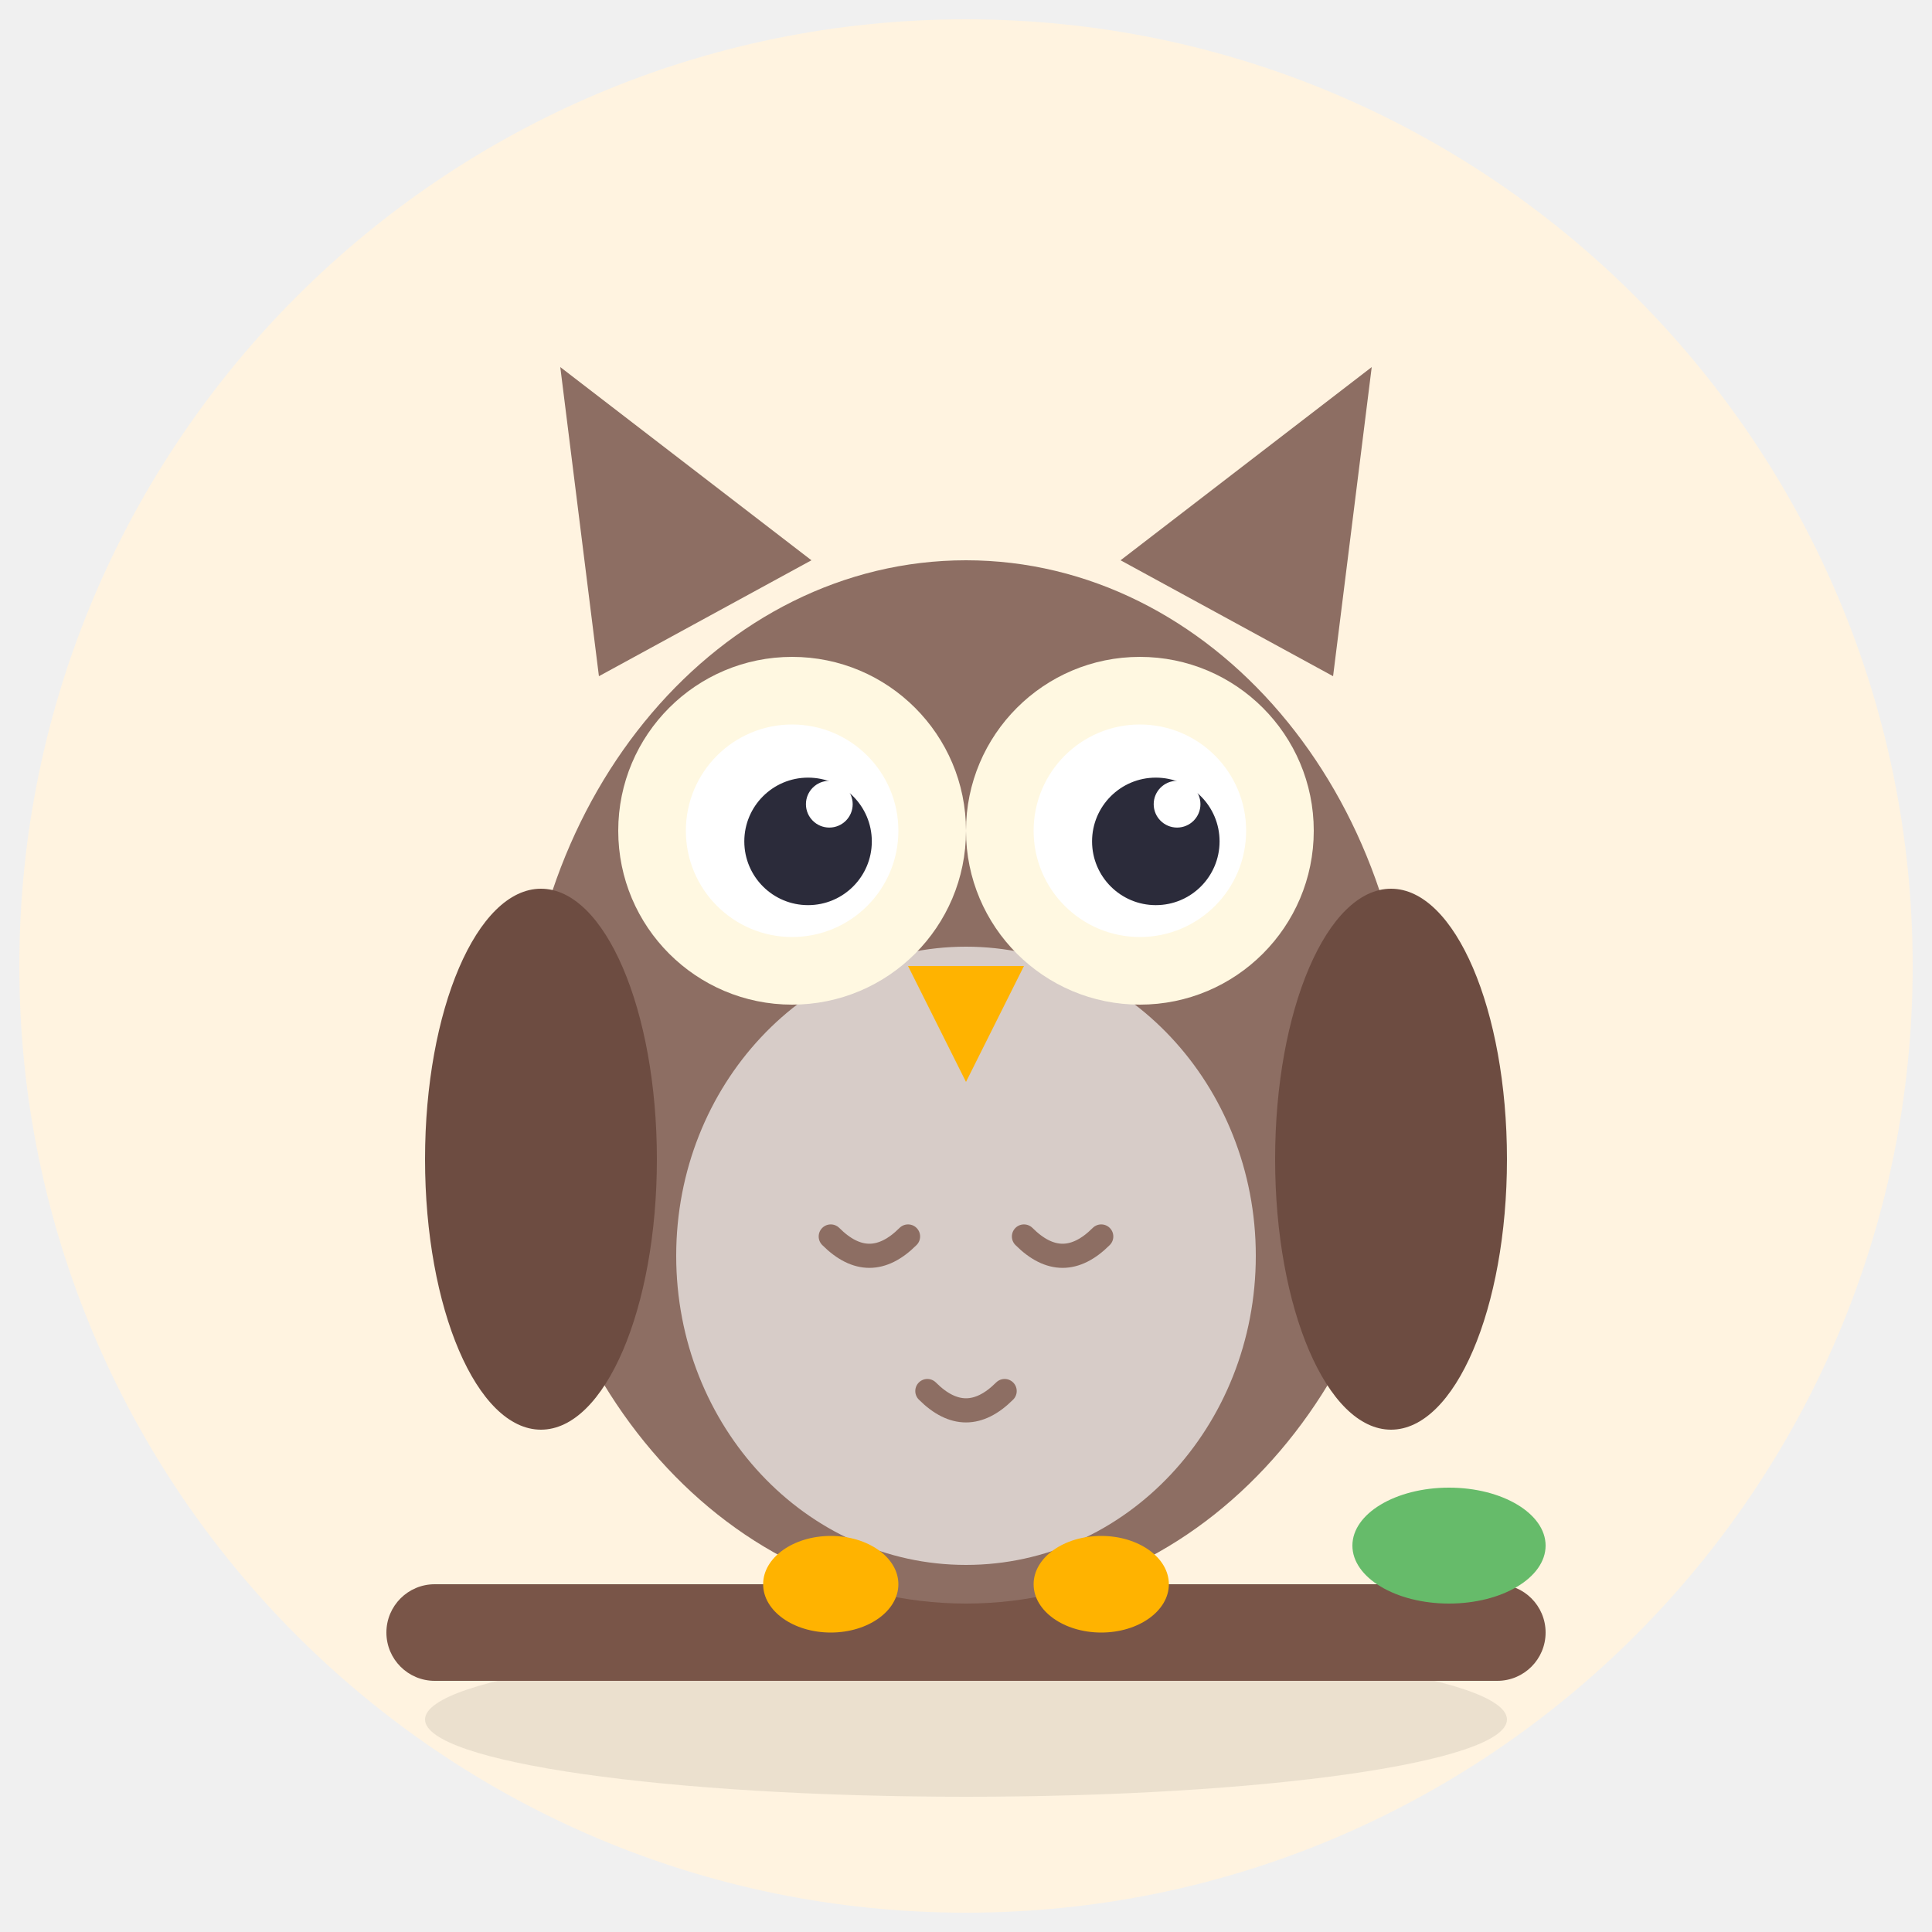
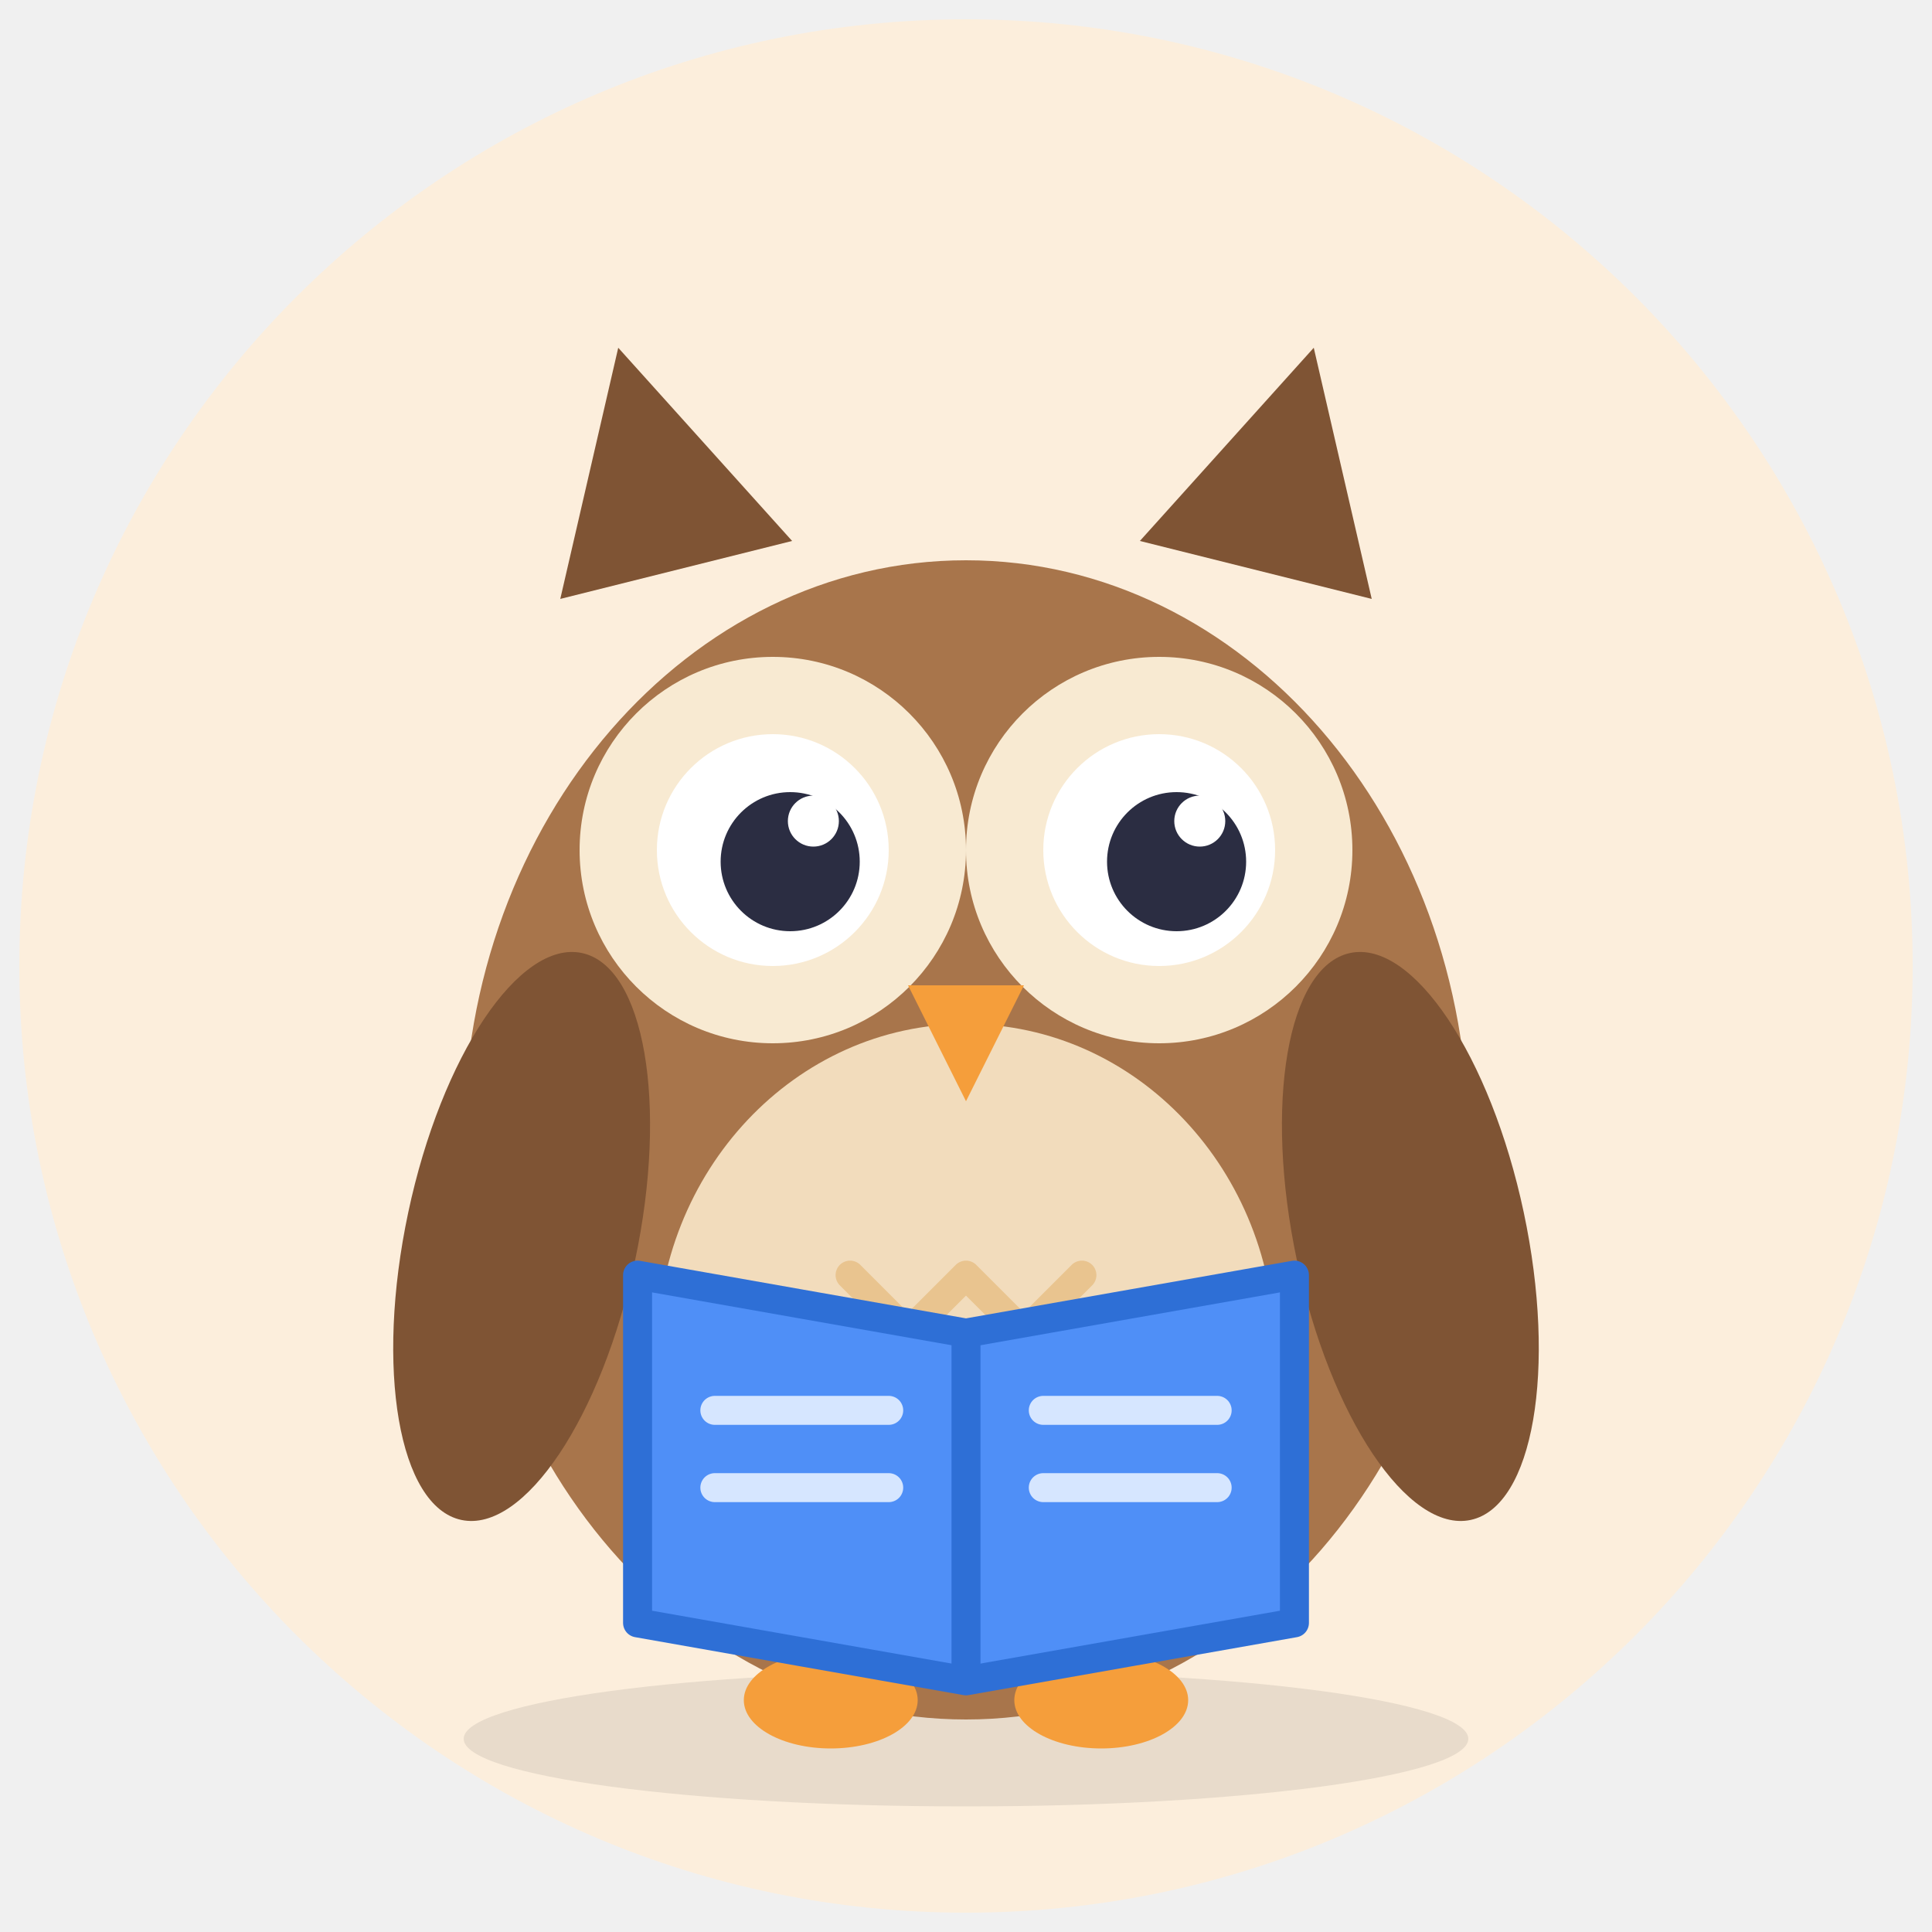
- <svg xmlns="http://www.w3.org/2000/svg" viewBox="0 0 200 200" role="img" aria-label="Baykuş: Dal üstünde baykuş">
-   <circle cx="100" cy="100" r="98" fill="#fff3e0" />
-   <ellipse cx="100" cy="178" rx="56" ry="8" fill="#000" opacity=".08" />
-   <rect x="40" y="164" width="120" height="10" rx="5" fill="#795548" />
-   <ellipse cx="150" cy="160" rx="10" ry="6" fill="#66bb6a" />
-   <path d="M62 70 L58 38 L84 58Z M138 70 L142 38 L116 58Z" fill="#8d6e63" />
-   <ellipse cx="100" cy="112" rx="46" ry="54" fill="#8d6e63" />
-   <ellipse cx="100" cy="130" rx="30" ry="32" fill="#d7ccc8" />
-   <path d="M86 128 q4 4 8 0 M106 128 q4 4 8 0 M96 144 q4 4 8 0" fill="none" stroke="#8d6e63" stroke-width="2.5" stroke-linecap="round" />
-   <ellipse cx="56" cy="120" rx="12" ry="28" fill="#6d4c41" />
-   <ellipse cx="144" cy="120" rx="12" ry="28" fill="#6d4c41" />
-   <circle cx="82" cy="86" r="18" fill="#fff8e1" />
-   <circle cx="118" cy="86" r="18" fill="#fff8e1" />
-   <circle cx="82" cy="86" r="11" fill="#fff" />
-   <circle cx="83.65" cy="87.1" r="6.6" fill="#2b2b3a" />
-   <circle cx="85.85" cy="83.25" r="2.42" fill="#fff" />
-   <circle cx="118" cy="86" r="11" fill="#fff" />
-   <circle cx="119.65" cy="87.1" r="6.6" fill="#2b2b3a" />
-   <circle cx="121.85" cy="83.25" r="2.42" fill="#fff" />
-   <path d="M94 100 L106 100 L100 112Z" fill="#ffb300" />
-   <ellipse cx="86" cy="164" rx="7" ry="5" fill="#ffb300" />
-   <ellipse cx="114" cy="164" rx="7" ry="5" fill="#ffb300" />
+ <svg xmlns="http://www.w3.org/2000/svg" viewBox="0 0 200 200" role="img" aria-label="Baykuş: Kitapsever baykuş">
+   <circle cx="100" cy="100" r="98" fill="#fceedc" />
+   <ellipse cx="100" cy="180" rx="52" ry="7" fill="#000" opacity=".08" />
+   <path d="M58 62 L64 36 L82 56Z" fill="#7f5434" />
+   <path d="M142 62 L136 36 L118 56Z" fill="#7f5434" />
+   <ellipse cx="100" cy="118" rx="52" ry="60" fill="#a8754b" />
+   <ellipse cx="54" cy="128" rx="12" ry="30" fill="#7f5434" transform="rotate(12 54 128)" />
+   <ellipse cx="146" cy="128" rx="12" ry="30" fill="#7f5434" transform="rotate(-12 146 128)" />
+   <ellipse cx="100" cy="140" rx="32" ry="34" fill="#f2dcbc" />
+   <path d="M88 132 l6 6 l6 -6 M100 132 l6 6 l6 -6 M94 146 l6 6 l6 -6" fill="none" stroke="#e9c48f" stroke-width="3" stroke-linecap="round" stroke-linejoin="round" />
+   <circle cx="80" cy="88" r="20" fill="#f8ead2" />
+   <circle cx="120" cy="88" r="20" fill="#f8ead2" />
+   <circle cx="80" cy="88" r="12" fill="#fff" />
+   <circle cx="81.8" cy="89.2" r="7.2" fill="#2b2d42" />
+   <circle cx="84.2" cy="85" r="2.64" fill="#fff" />
+   <circle cx="120" cy="88" r="12" fill="#fff" />
+   <circle cx="121.8" cy="89.2" r="7.2" fill="#2b2d42" />
+   <circle cx="124.2" cy="85" r="2.64" fill="#fff" />
+   <path d="M94 102 L106 102 L100 114Z" fill="#f59e3b" />
+   <ellipse cx="86" cy="176" rx="9" ry="5" fill="#f59e3b" />
+   <ellipse cx="114" cy="176" rx="9" ry="5" fill="#f59e3b" />
+   <path d="M66 132 L100 138 L134 132 L134 168 L100 174 L66 168Z" fill="#4f8ff7" stroke="#2e6fd6" stroke-width="3" stroke-linejoin="round" />
+   <path d="M100 138 L100 174" stroke="#2e6fd6" stroke-width="3" />
+   <path d="M74 146 h18 M74 154 h18 M108 146 h18 M108 154 h18" stroke="#d6e6ff" stroke-width="3" stroke-linecap="round" />
</svg>
